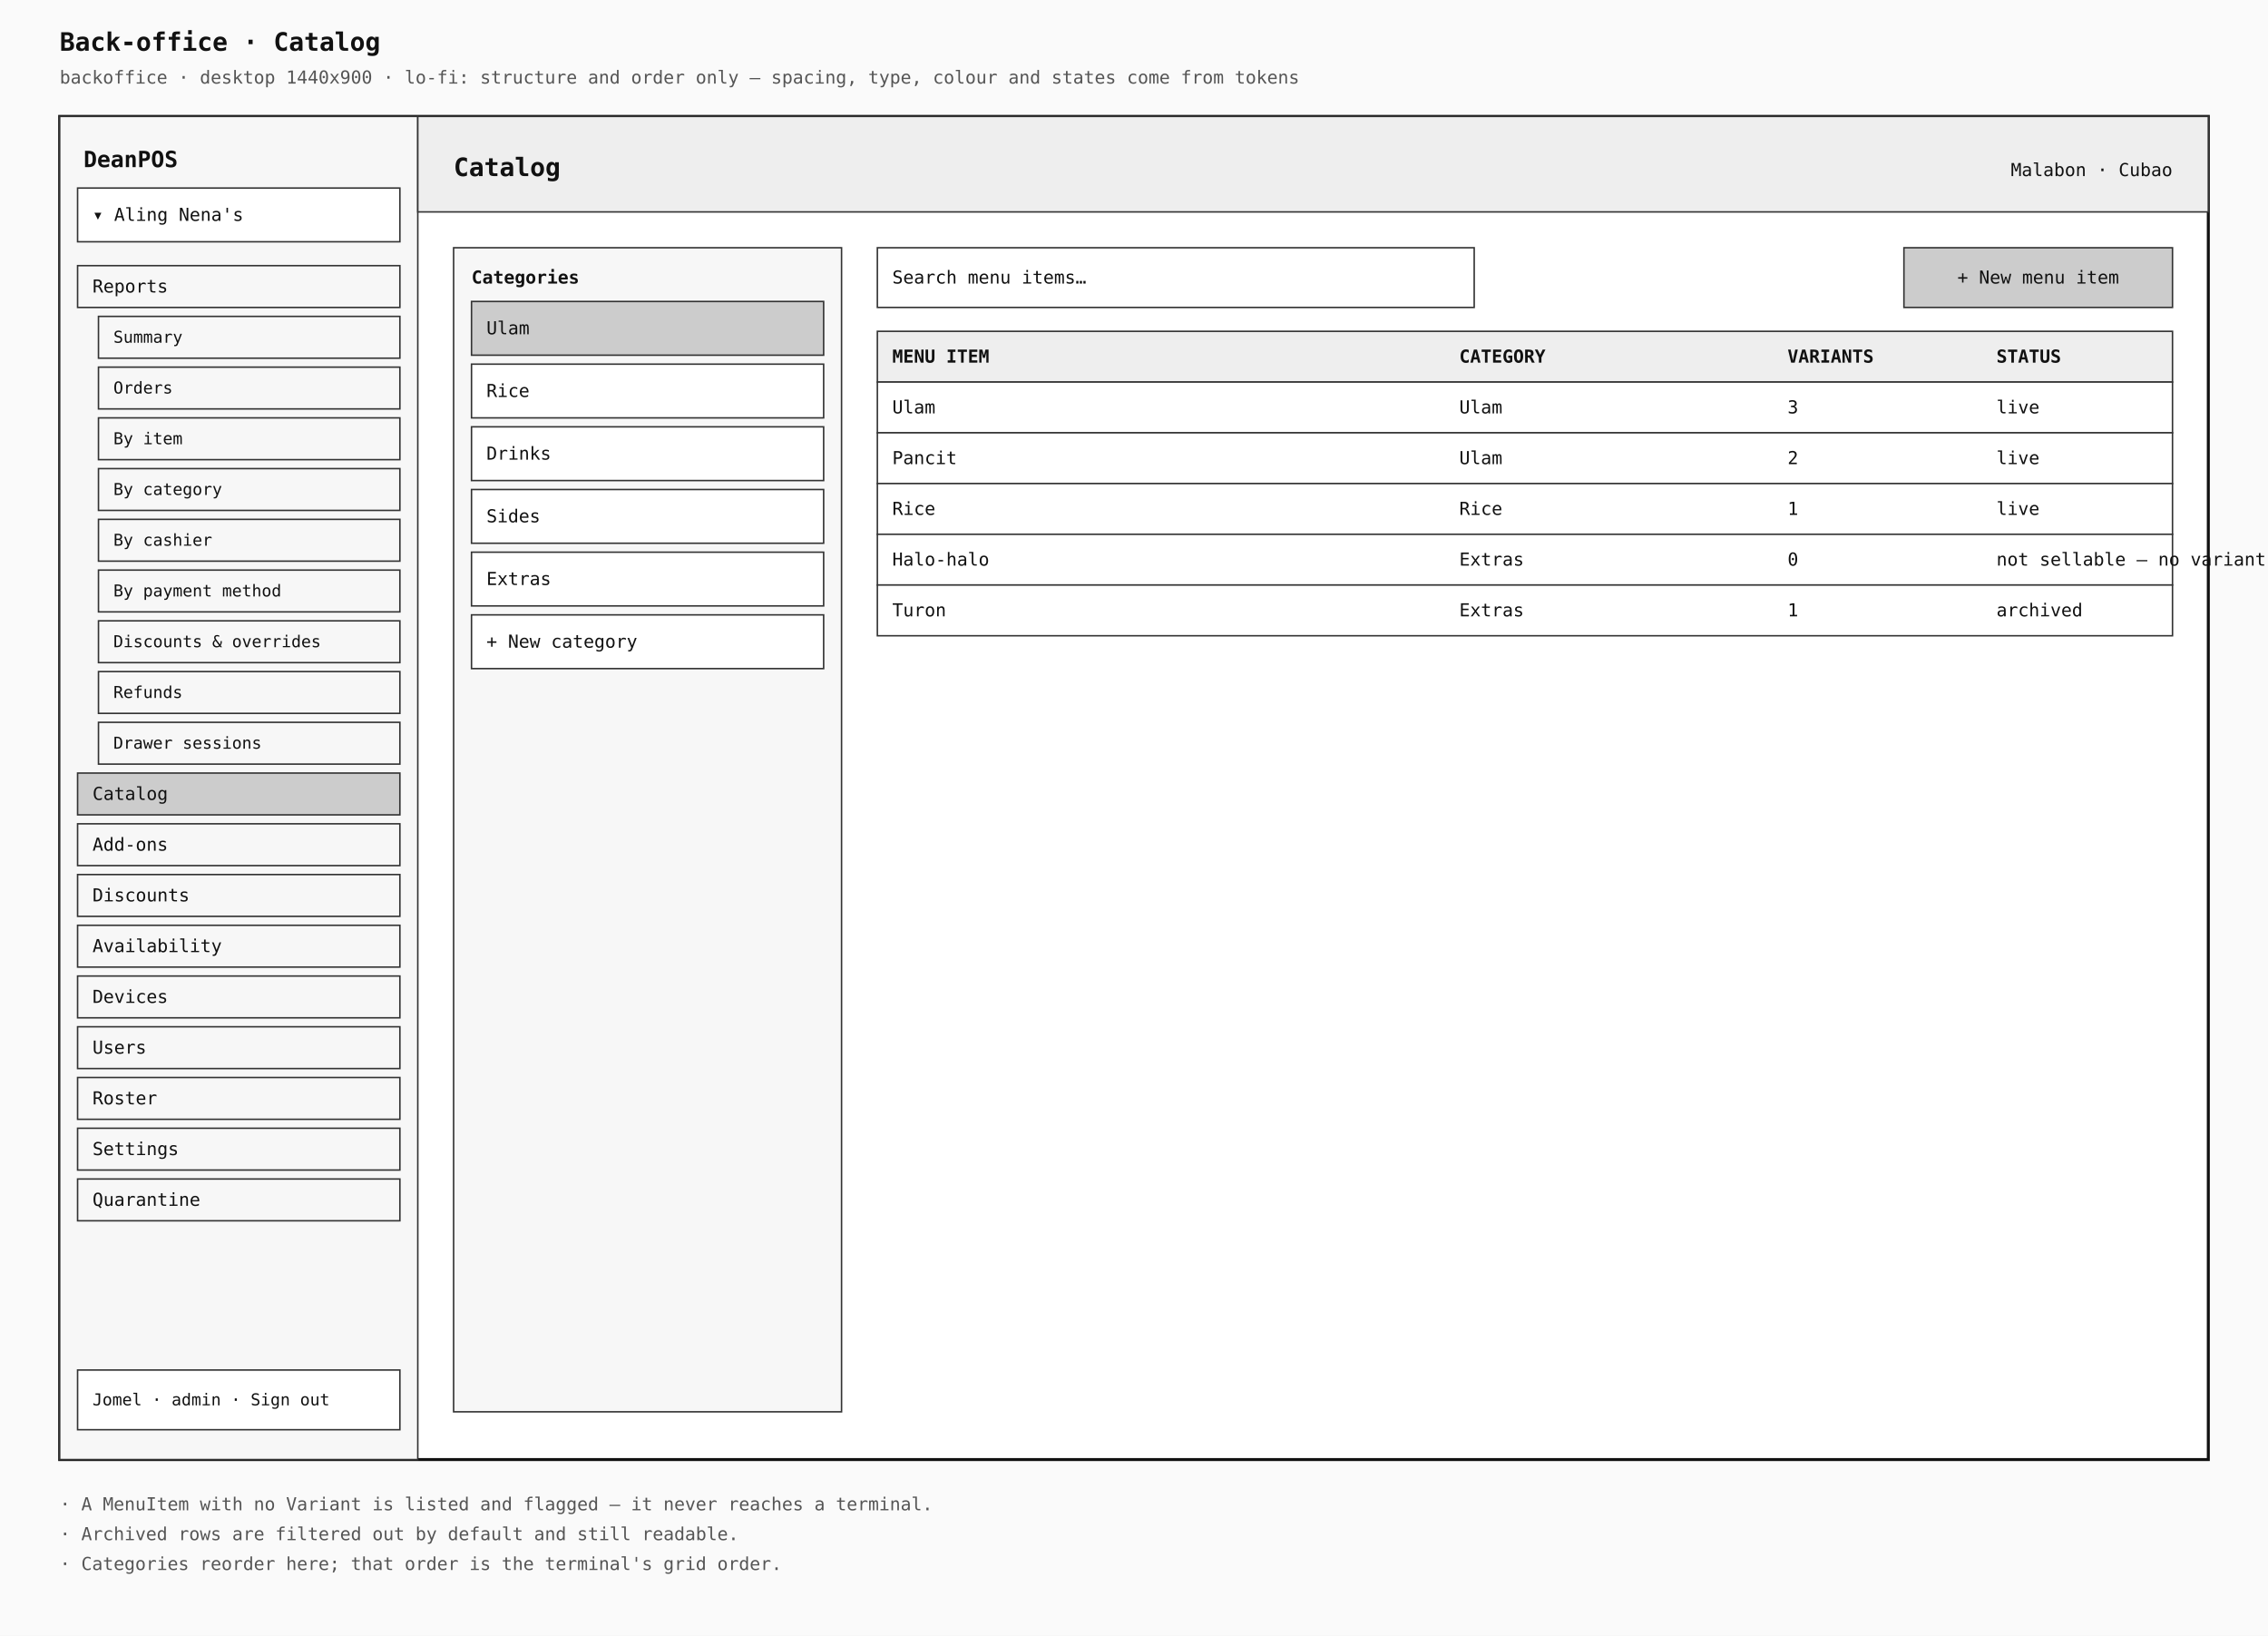
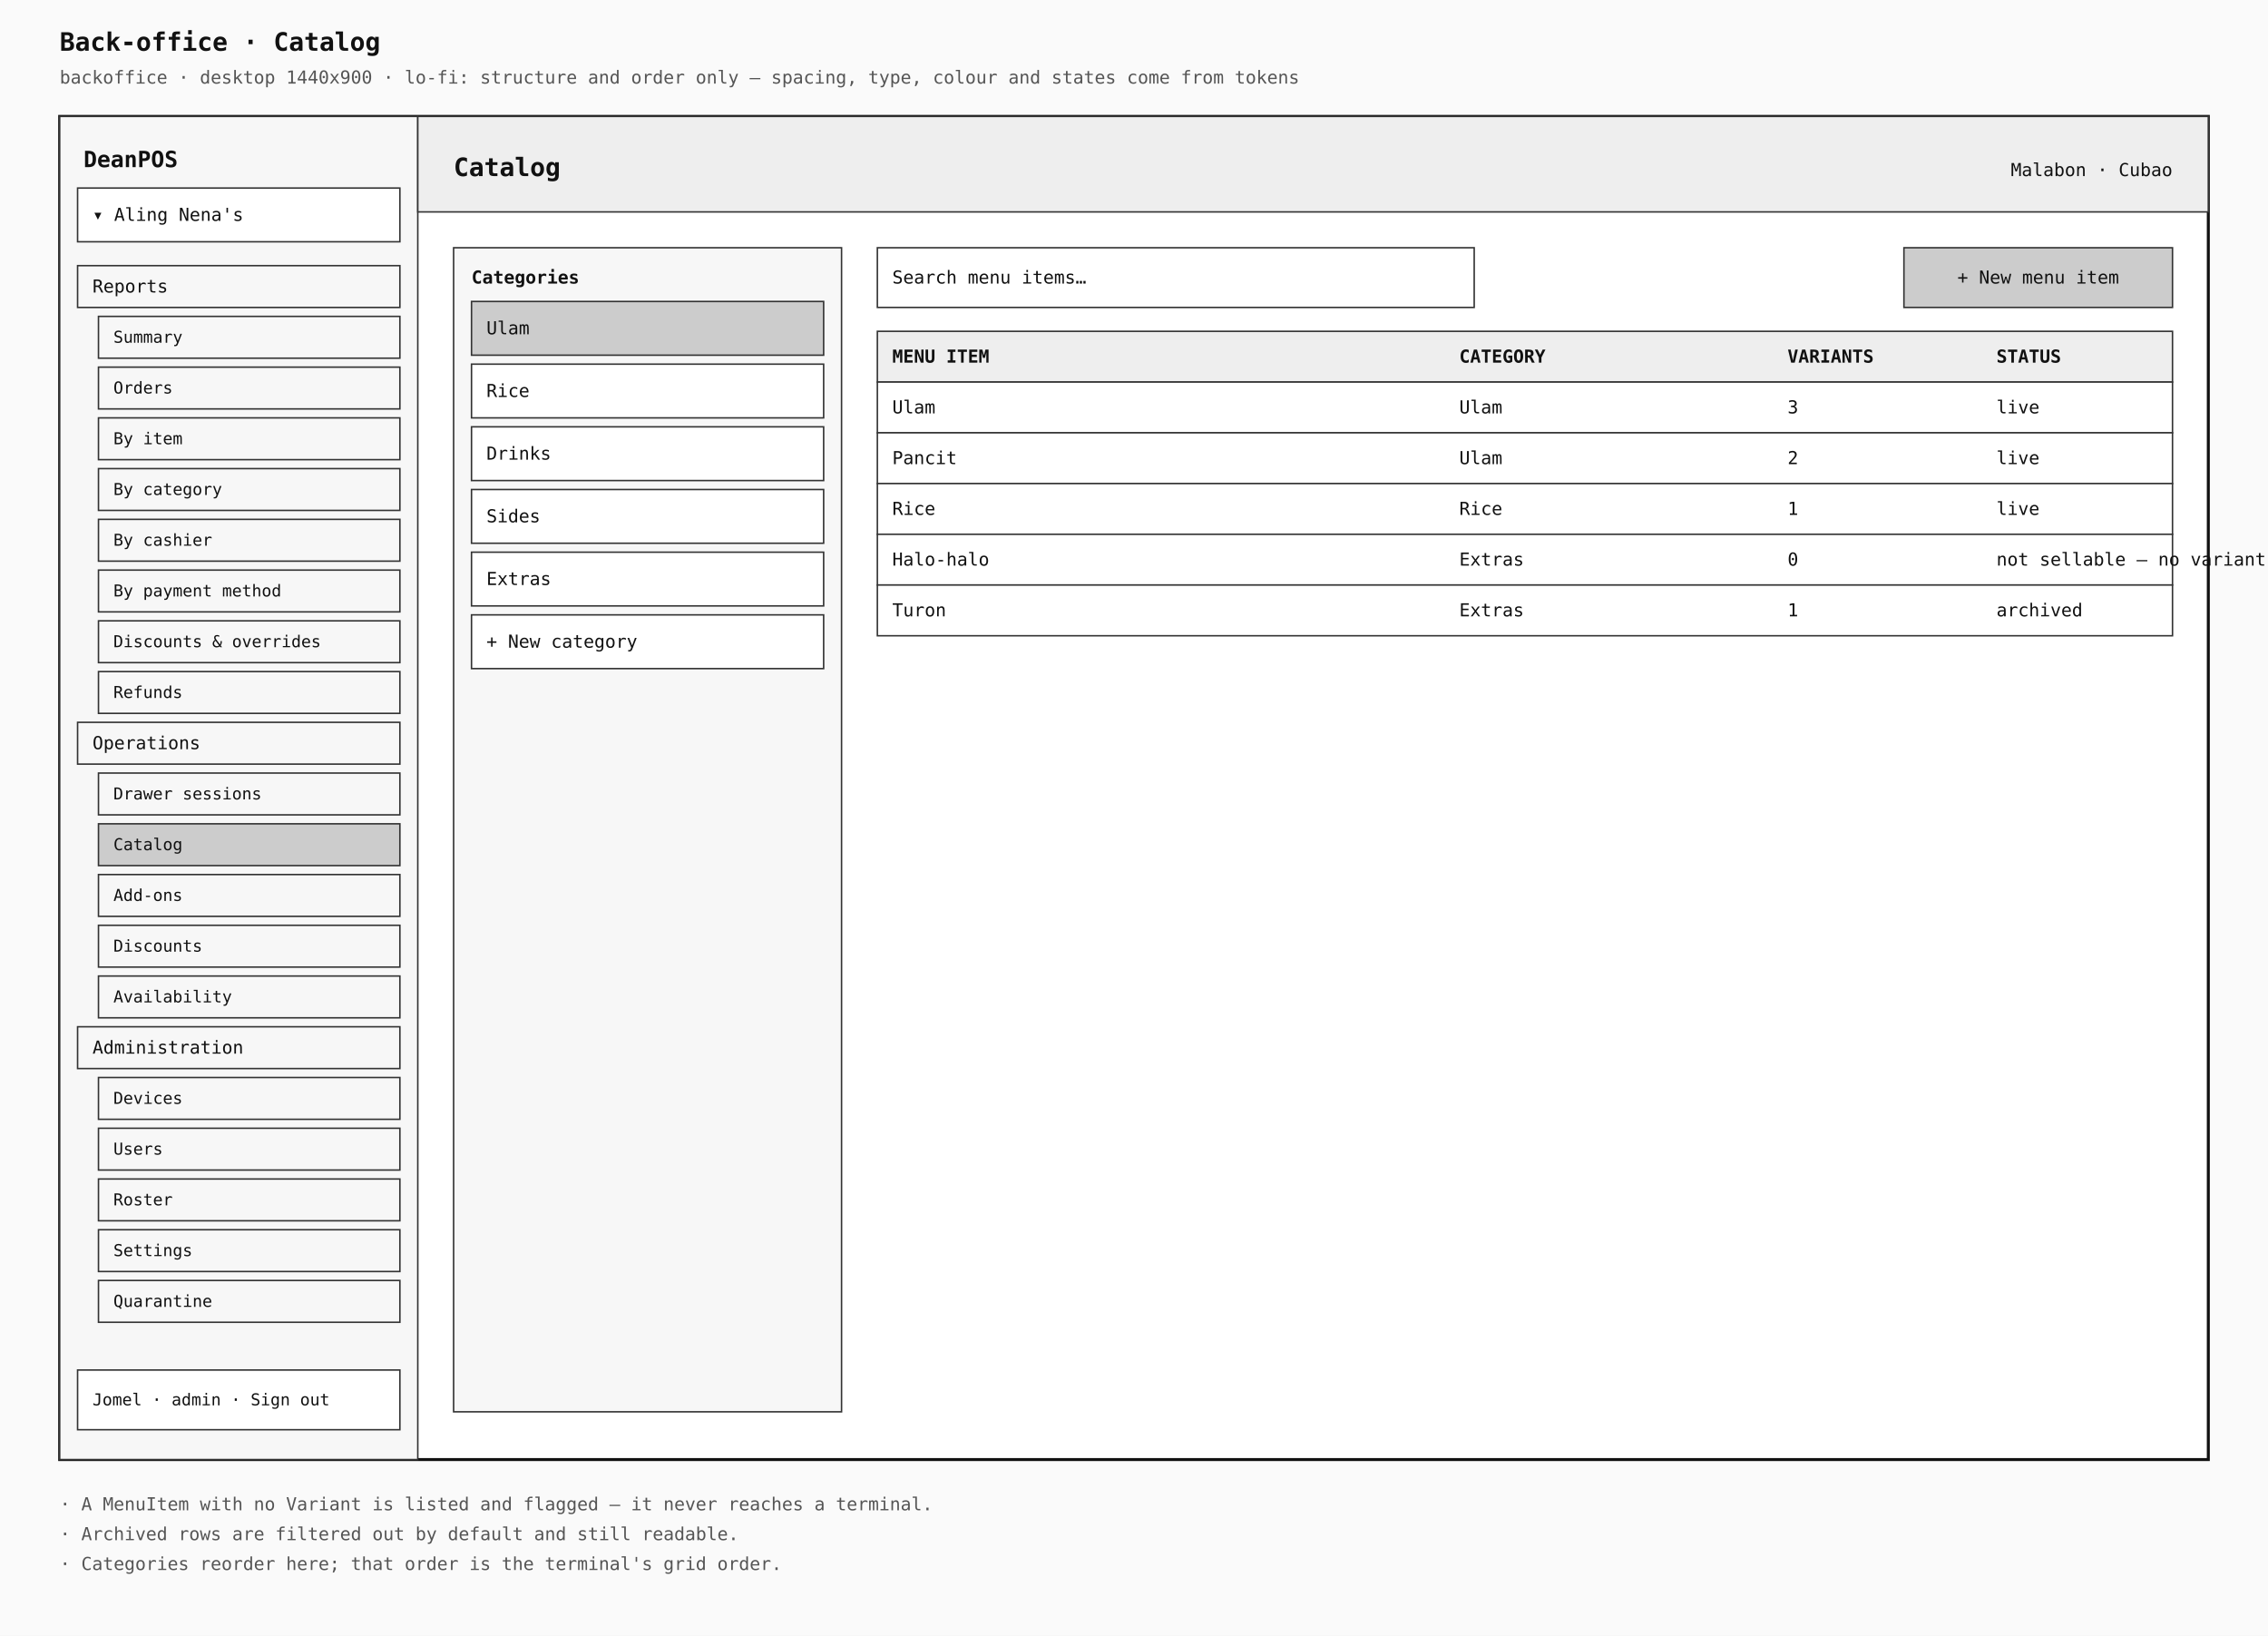
<svg xmlns="http://www.w3.org/2000/svg" width="1520" height="1096" viewBox="0 0 1520 1096" font-family="ui-monospace, SFMono-Regular, Menlo, monospace">
  <rect width="1520" height="1096" fill="#fafafa" />
  <text x="40" y="34" font-size="17" font-weight="bold" fill="#111">Back-office · Catalog</text>
  <text x="40" y="56" font-size="12" fill="#555">backoffice · desktop 1440x900 · lo-fi: structure and order only — spacing, type, colour and states come from tokens</text>
  <g transform="translate(40,78)">
    <rect x="0" y="0" width="1440" height="900" fill="#ffffff" stroke="#111" stroke-width="2" />
    <rect x="0" y="0" width="240" height="900" rx="0" fill="#f7f7f7" stroke="#333" stroke-width="1" />
    <text x="16" y="34" font-size="15" text-anchor="start" font-weight="bold" fill="#111">DeanPOS</text>
    <rect x="12" y="48" width="216" height="36" rx="0" fill="#ffffff" stroke="#333" stroke-width="1" />
    <text x="22" y="70.0" font-size="12" fill="#111">▾  Aling Nena's</text>
    <rect x="12" y="100" width="216" height="28" rx="0" fill="#f7f7f7" stroke="#333" stroke-width="1" />
    <text x="22" y="118.0" font-size="12" fill="#111">Reports</text>
    <rect x="26" y="134" width="202" height="28" rx="0" fill="#f7f7f7" stroke="#333" stroke-width="1" />
    <text x="36" y="151.667" font-size="11" fill="#111">Summary</text>
    <rect x="26" y="168" width="202" height="28" rx="0" fill="#f7f7f7" stroke="#333" stroke-width="1" />
    <text x="36" y="185.667" font-size="11" fill="#111">Orders</text>
    <rect x="26" y="202" width="202" height="28" rx="0" fill="#f7f7f7" stroke="#333" stroke-width="1" />
    <text x="36" y="219.667" font-size="11" fill="#111">By item</text>
    <rect x="26" y="236" width="202" height="28" rx="0" fill="#f7f7f7" stroke="#333" stroke-width="1" />
    <text x="36" y="253.667" font-size="11" fill="#111">By category</text>
    <rect x="26" y="270" width="202" height="28" rx="0" fill="#f7f7f7" stroke="#333" stroke-width="1" />
    <text x="36" y="287.667" font-size="11" fill="#111">By cashier</text>
    <rect x="26" y="304" width="202" height="28" rx="0" fill="#f7f7f7" stroke="#333" stroke-width="1" />
    <text x="36" y="321.667" font-size="11" fill="#111">By payment method</text>
    <rect x="26" y="338" width="202" height="28" rx="0" fill="#f7f7f7" stroke="#333" stroke-width="1" />
    <text x="36" y="355.667" font-size="11" fill="#111">Discounts &amp; overrides</text>
    <rect x="26" y="372" width="202" height="28" rx="0" fill="#f7f7f7" stroke="#333" stroke-width="1" />
    <text x="36" y="389.667" font-size="11" fill="#111">Refunds</text>
-     <rect x="26" y="406" width="202" height="28" rx="0" fill="#f7f7f7" stroke="#333" stroke-width="1" />
-     <text x="36" y="423.667" font-size="11" fill="#111">Drawer sessions</text>
-     <rect x="12" y="440" width="216" height="28" rx="0" fill="#cccccc" stroke="#333" stroke-width="1" />
-     <text x="22" y="458.0" font-size="12" fill="#111">Catalog</text>
-     <rect x="12" y="474" width="216" height="28" rx="0" fill="#f7f7f7" stroke="#333" stroke-width="1" />
-     <text x="22" y="492.0" font-size="12" fill="#111">Add-ons</text>
-     <rect x="12" y="508" width="216" height="28" rx="0" fill="#f7f7f7" stroke="#333" stroke-width="1" />
-     <text x="22" y="526.0" font-size="12" fill="#111">Discounts</text>
-     <rect x="12" y="542" width="216" height="28" rx="0" fill="#f7f7f7" stroke="#333" stroke-width="1" />
-     <text x="22" y="560.0" font-size="12" fill="#111">Availability</text>
-     <rect x="12" y="576" width="216" height="28" rx="0" fill="#f7f7f7" stroke="#333" stroke-width="1" />
-     <text x="22" y="594.0" font-size="12" fill="#111">Devices</text>
+     <rect x="12" y="406" width="216" height="28" rx="0" fill="#f7f7f7" stroke="#333" stroke-width="1" />
+     <text x="22" y="424.0" font-size="12" fill="#111">Operations</text>
+     <rect x="26" y="440" width="202" height="28" rx="0" fill="#f7f7f7" stroke="#333" stroke-width="1" />
+     <text x="36" y="457.667" font-size="11" fill="#111">Drawer sessions</text>
+     <rect x="26" y="474" width="202" height="28" rx="0" fill="#cccccc" stroke="#333" stroke-width="1" />
+     <text x="36" y="491.667" font-size="11" fill="#111">Catalog</text>
+     <rect x="26" y="508" width="202" height="28" rx="0" fill="#f7f7f7" stroke="#333" stroke-width="1" />
+     <text x="36" y="525.667" font-size="11" fill="#111">Add-ons</text>
+     <rect x="26" y="542" width="202" height="28" rx="0" fill="#f7f7f7" stroke="#333" stroke-width="1" />
+     <text x="36" y="559.667" font-size="11" fill="#111">Discounts</text>
+     <rect x="26" y="576" width="202" height="28" rx="0" fill="#f7f7f7" stroke="#333" stroke-width="1" />
+     <text x="36" y="593.667" font-size="11" fill="#111">Availability</text>
    <rect x="12" y="610" width="216" height="28" rx="0" fill="#f7f7f7" stroke="#333" stroke-width="1" />
-     <text x="22" y="628.0" font-size="12" fill="#111">Users</text>
-     <rect x="12" y="644" width="216" height="28" rx="0" fill="#f7f7f7" stroke="#333" stroke-width="1" />
-     <text x="22" y="662.0" font-size="12" fill="#111">Roster</text>
-     <rect x="12" y="678" width="216" height="28" rx="0" fill="#f7f7f7" stroke="#333" stroke-width="1" />
-     <text x="22" y="696.0" font-size="12" fill="#111">Settings</text>
-     <rect x="12" y="712" width="216" height="28" rx="0" fill="#f7f7f7" stroke="#333" stroke-width="1" />
-     <text x="22" y="730.0" font-size="12" fill="#111">Quarantine</text>
+     <text x="22" y="628.0" font-size="12" fill="#111">Administration</text>
+     <rect x="26" y="644" width="202" height="28" rx="0" fill="#f7f7f7" stroke="#333" stroke-width="1" />
+     <text x="36" y="661.667" font-size="11" fill="#111">Devices</text>
+     <rect x="26" y="678" width="202" height="28" rx="0" fill="#f7f7f7" stroke="#333" stroke-width="1" />
+     <text x="36" y="695.667" font-size="11" fill="#111">Users</text>
+     <rect x="26" y="712" width="202" height="28" rx="0" fill="#f7f7f7" stroke="#333" stroke-width="1" />
+     <text x="36" y="729.667" font-size="11" fill="#111">Roster</text>
+     <rect x="26" y="746" width="202" height="28" rx="0" fill="#f7f7f7" stroke="#333" stroke-width="1" />
+     <text x="36" y="763.667" font-size="11" fill="#111">Settings</text>
+     <rect x="26" y="780" width="202" height="28" rx="0" fill="#f7f7f7" stroke="#333" stroke-width="1" />
+     <text x="36" y="797.667" font-size="11" fill="#111">Quarantine</text>
    <rect x="12" y="840" width="216" height="40" rx="0" fill="#ffffff" stroke="#333" stroke-width="1" />
    <text x="22" y="863.667" font-size="11" fill="#111">Jomel · admin  ·  Sign out</text>
    <rect x="240" y="0" width="1200" height="64" rx="0" fill="#eeeeee" stroke="#333" stroke-width="1" />
    <text x="264" y="40" font-size="17" text-anchor="start" font-weight="bold" fill="#111">Catalog</text>
    <text x="1416" y="40" font-size="12" text-anchor="end" font-weight="normal" fill="#111">Malabon · Cubao</text>
    <rect x="264" y="88" width="260" height="780" rx="0" fill="#f7f7f7" stroke="#333" stroke-width="1" />
    <text x="276" y="112" font-size="12" text-anchor="start" font-weight="bold" fill="#111">Categories</text>
    <rect x="276" y="124" width="236" height="36" rx="0" fill="#cccccc" stroke="#333" stroke-width="1" />
    <text x="286" y="146.0" font-size="12" fill="#111">Ulam</text>
    <rect x="276" y="166" width="236" height="36" rx="0" fill="#ffffff" stroke="#333" stroke-width="1" />
    <text x="286" y="188.0" font-size="12" fill="#111">Rice</text>
    <rect x="276" y="208" width="236" height="36" rx="0" fill="#ffffff" stroke="#333" stroke-width="1" />
    <text x="286" y="230.0" font-size="12" fill="#111">Drinks</text>
    <rect x="276" y="250" width="236" height="36" rx="0" fill="#ffffff" stroke="#333" stroke-width="1" />
    <text x="286" y="272.0" font-size="12" fill="#111">Sides</text>
    <rect x="276" y="292" width="236" height="36" rx="0" fill="#ffffff" stroke="#333" stroke-width="1" />
    <text x="286" y="314.0" font-size="12" fill="#111">Extras</text>
    <rect x="276" y="334" width="236" height="36" rx="0" fill="#ffffff" stroke="#333" stroke-width="1" />
    <text x="286" y="356.0" font-size="12" fill="#111">+ New category</text>
    <rect x="548" y="88" width="400" height="40" rx="0" fill="#ffffff" stroke="#333" stroke-width="1" />
    <text x="558" y="112.0" font-size="12" fill="#111">Search menu items…</text>
    <rect x="1236" y="88" width="180" height="40" rx="0" fill="#cccccc" stroke="#333" stroke-width="1" />
    <text x="1326.0" y="112.0" font-size="12" text-anchor="middle" fill="#111">+ New menu item</text>
    <rect x="548" y="144" width="868" height="34" rx="0" fill="#eeeeee" stroke="#333" stroke-width="1" />
    <text x="558" y="165.0" font-size="12" text-anchor="start" font-weight="bold" fill="#111">MENU ITEM</text>
    <text x="938" y="165.0" font-size="12" text-anchor="start" font-weight="bold" fill="#111">CATEGORY</text>
    <text x="1158" y="165.0" font-size="12" text-anchor="start" font-weight="bold" fill="#111">VARIANTS</text>
    <text x="1298" y="165.0" font-size="12" text-anchor="start" font-weight="bold" fill="#111">STATUS</text>
    <rect x="548" y="178" width="868" height="34" rx="0" fill="#ffffff" stroke="#333" stroke-width="1" />
    <text x="558" y="199.0" font-size="12" text-anchor="start" font-weight="normal" fill="#111">Ulam</text>
    <text x="938" y="199.0" font-size="12" text-anchor="start" font-weight="normal" fill="#111">Ulam</text>
    <text x="1158" y="199.0" font-size="12" text-anchor="start" font-weight="normal" fill="#111">3</text>
    <text x="1298" y="199.0" font-size="12" text-anchor="start" font-weight="normal" fill="#111">live</text>
    <rect x="548" y="212" width="868" height="34" rx="0" fill="#ffffff" stroke="#333" stroke-width="1" />
    <text x="558" y="233.0" font-size="12" text-anchor="start" font-weight="normal" fill="#111">Pancit</text>
    <text x="938" y="233.0" font-size="12" text-anchor="start" font-weight="normal" fill="#111">Ulam</text>
    <text x="1158" y="233.0" font-size="12" text-anchor="start" font-weight="normal" fill="#111">2</text>
    <text x="1298" y="233.0" font-size="12" text-anchor="start" font-weight="normal" fill="#111">live</text>
    <rect x="548" y="246" width="868" height="34" rx="0" fill="#ffffff" stroke="#333" stroke-width="1" />
    <text x="558" y="267.0" font-size="12" text-anchor="start" font-weight="normal" fill="#111">Rice</text>
    <text x="938" y="267.0" font-size="12" text-anchor="start" font-weight="normal" fill="#111">Rice</text>
    <text x="1158" y="267.0" font-size="12" text-anchor="start" font-weight="normal" fill="#111">1</text>
    <text x="1298" y="267.0" font-size="12" text-anchor="start" font-weight="normal" fill="#111">live</text>
    <rect x="548" y="280" width="868" height="34" rx="0" fill="#ffffff" stroke="#333" stroke-width="1" />
    <text x="558" y="301.0" font-size="12" text-anchor="start" font-weight="normal" fill="#111">Halo-halo</text>
    <text x="938" y="301.0" font-size="12" text-anchor="start" font-weight="normal" fill="#111">Extras</text>
    <text x="1158" y="301.0" font-size="12" text-anchor="start" font-weight="normal" fill="#111">0</text>
    <text x="1298" y="301.0" font-size="12" text-anchor="start" font-weight="normal" fill="#111">not sellable — no variant</text>
    <rect x="548" y="314" width="868" height="34" rx="0" fill="#ffffff" stroke="#333" stroke-width="1" />
    <text x="558" y="335.0" font-size="12" text-anchor="start" font-weight="normal" fill="#111">Turon</text>
    <text x="938" y="335.0" font-size="12" text-anchor="start" font-weight="normal" fill="#111">Extras</text>
    <text x="1158" y="335.0" font-size="12" text-anchor="start" font-weight="normal" fill="#111">1</text>
    <text x="1298" y="335.0" font-size="12" text-anchor="start" font-weight="normal" fill="#111">archived</text>
    <text x="0" y="934" font-size="12" fill="#555">· A MenuItem with no Variant is listed and flagged — it never reaches a terminal.</text>
    <text x="0" y="954" font-size="12" fill="#555">· Archived rows are filtered out by default and still readable.</text>
    <text x="0" y="974" font-size="12" fill="#555">· Categories reorder here; that order is the terminal's grid order.</text>
  </g>
</svg>
